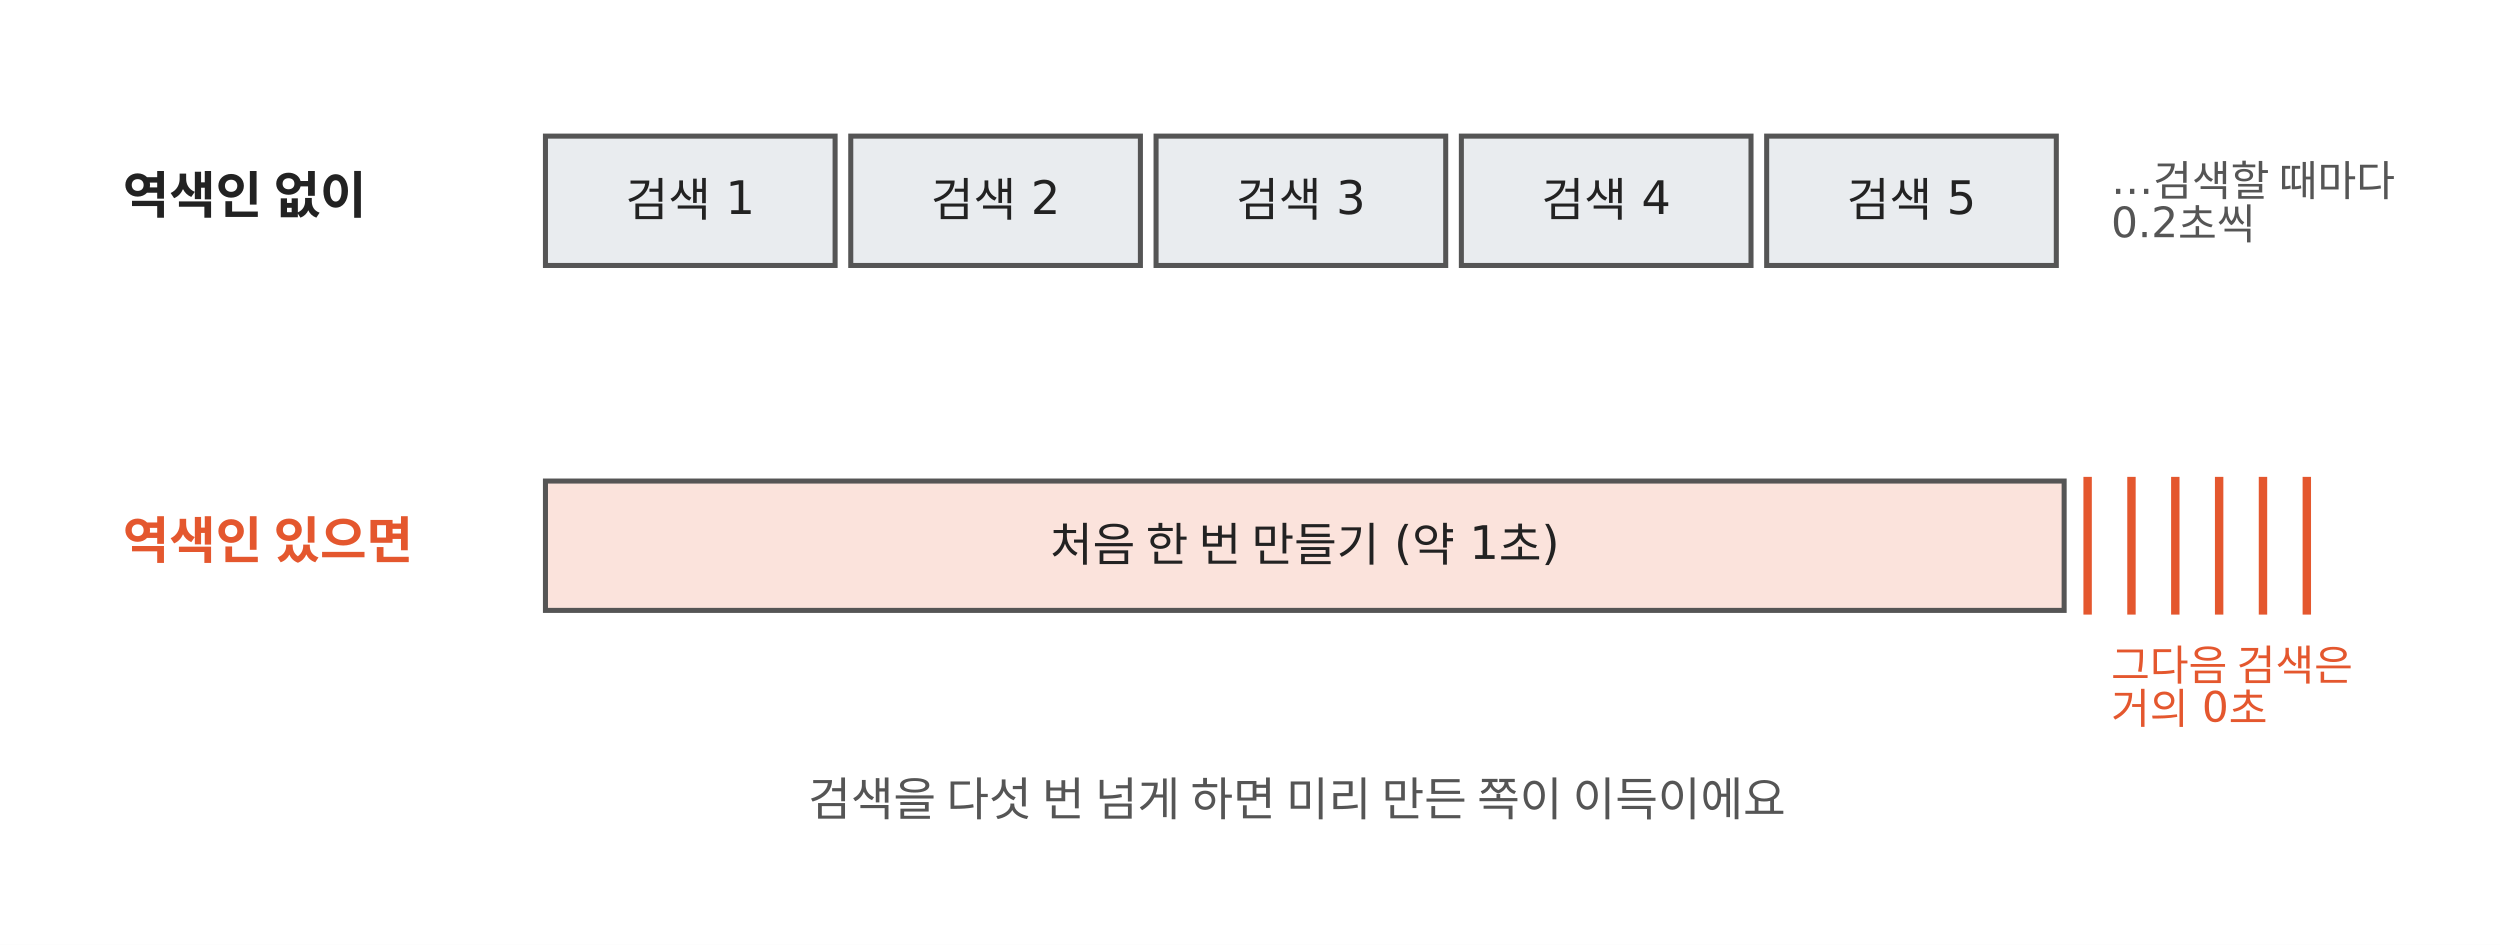
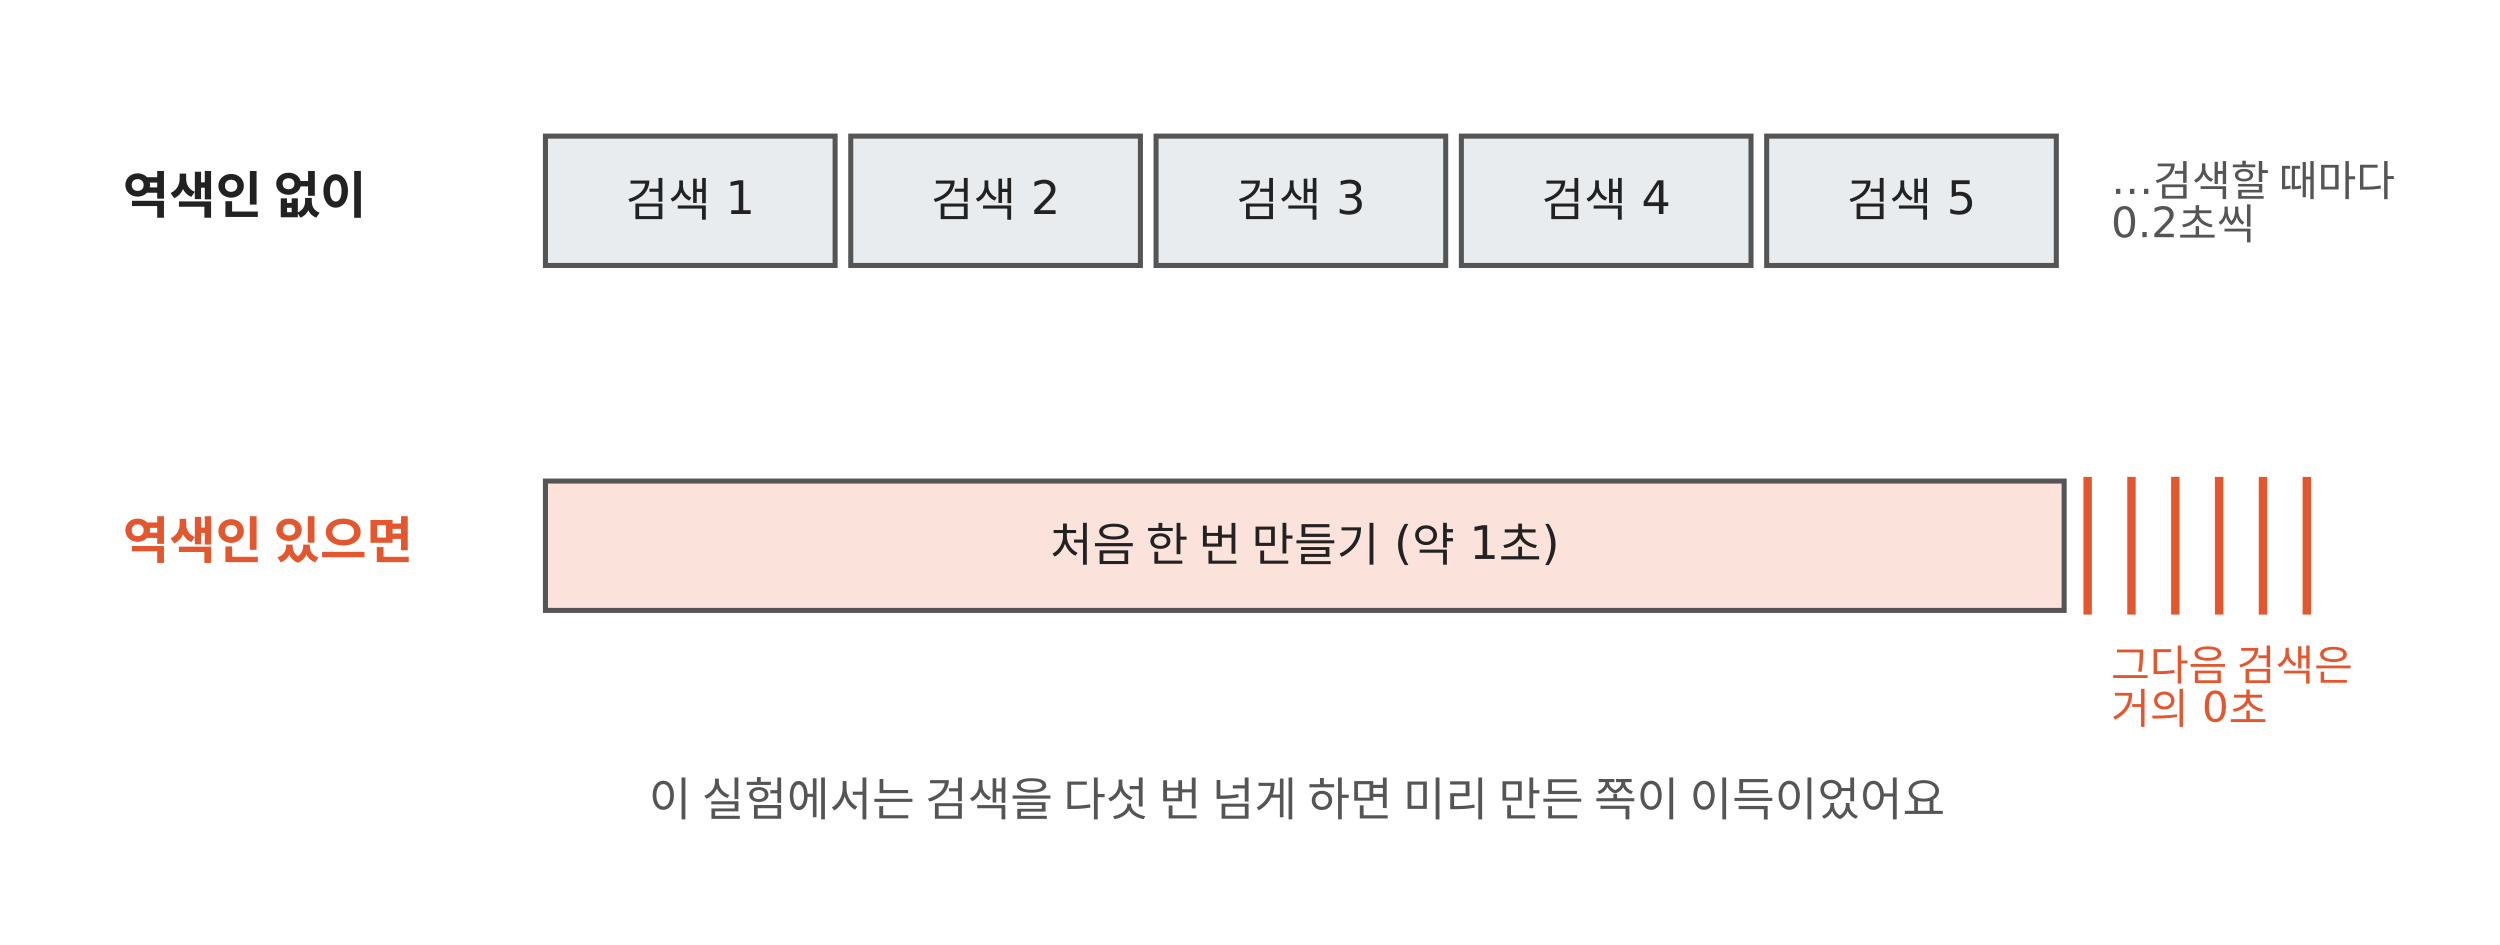
<svg xmlns="http://www.w3.org/2000/svg" width="594pt" height="224.496pt" viewBox="0 0 594 224.496" version="1.1">
  <defs>
    <style type="text/css">*{stroke-linejoin: round; stroke-linecap: butt}</style>
  </defs>
  <g id="figure_1">
    <g id="patch_1">
      <path d="M 0 224.496  L 594 224.496  L 594 -0  L 0 -0  z " style="fill: #ffffff" />
    </g>
    <g id="axes_1">
      <g id="patch_2">
-         <path d="M 129.6 63.075  L 198.42 63.075  L 198.42 32.342  L 129.6 32.342  z " clip-path="url(#p8464e32989)" style="fill: #e9ecef; stroke: #555555; stroke-width: 1.2; stroke-linejoin: miter" />
+         <path d="M 129.6 63.075  L 198.42 63.075  L 198.42 32.342  L 129.6 32.342  z " clip-path="url(#p752291aeb7)" style="fill: #e9ecef; stroke: #555555; stroke-width: 1.2; stroke-linejoin: miter" />
      </g>
      <g id="patch_3">
-         <path d="M 202.14 63.075  L 270.96 63.075  L 270.96 32.342  L 202.14 32.342  z " clip-path="url(#p8464e32989)" style="fill: #e9ecef; stroke: #555555; stroke-width: 1.2; stroke-linejoin: miter" />
+         <path d="M 202.14 63.075  L 270.96 63.075  L 270.96 32.342  L 202.14 32.342  z " clip-path="url(#p752291aeb7)" style="fill: #e9ecef; stroke: #555555; stroke-width: 1.2; stroke-linejoin: miter" />
      </g>
      <g id="patch_4">
-         <path d="M 274.68 63.075  L 343.5 63.075  L 343.5 32.342  L 274.68 32.342  z " clip-path="url(#p8464e32989)" style="fill: #e9ecef; stroke: #555555; stroke-width: 1.2; stroke-linejoin: miter" />
+         <path d="M 274.68 63.075  L 343.5 63.075  L 343.5 32.342  L 274.68 32.342  z " clip-path="url(#p752291aeb7)" style="fill: #e9ecef; stroke: #555555; stroke-width: 1.2; stroke-linejoin: miter" />
      </g>
      <g id="patch_5">
-         <path d="M 347.22 63.075  L 416.04 63.075  L 416.04 32.342  L 347.22 32.342  z " clip-path="url(#p8464e32989)" style="fill: #e9ecef; stroke: #555555; stroke-width: 1.2; stroke-linejoin: miter" />
+         <path d="M 347.22 63.075  L 416.04 63.075  L 416.04 32.342  L 347.22 32.342  z " clip-path="url(#p752291aeb7)" style="fill: #e9ecef; stroke: #555555; stroke-width: 1.2; stroke-linejoin: miter" />
      </g>
      <g id="patch_6">
-         <path d="M 419.76 63.075  L 488.58 63.075  L 488.58 32.342  L 419.76 32.342  z " clip-path="url(#p8464e32989)" style="fill: #e9ecef; stroke: #555555; stroke-width: 1.2; stroke-linejoin: miter" />
+         <path d="M 419.76 63.075  L 488.58 63.075  L 488.58 32.342  L 419.76 32.342  z " clip-path="url(#p752291aeb7)" style="fill: #e9ecef; stroke: #555555; stroke-width: 1.2; stroke-linejoin: miter" />
      </g>
      <g id="patch_7">
-         <path d="M 129.6 145.03  L 490.44 145.03  L 490.44 114.297  L 129.6 114.297  z " clip-path="url(#p8464e32989)" style="fill: #fbe3dc; stroke: #555555; stroke-width: 1.2; stroke-linejoin: miter" />
+         <path d="M 129.6 145.03  L 490.44 145.03  L 490.44 114.297  L 129.6 114.297  z " clip-path="url(#p752291aeb7)" style="fill: #fbe3dc; stroke: #555555; stroke-width: 1.2; stroke-linejoin: miter" />
      </g>
      <g id="line2d_1">
-         <path d="M 496.02 145.03  L 496.02 114.297  " clip-path="url(#p8464e32989)" style="fill: none; stroke: #e4572e; stroke-width: 2; stroke-linecap: square" />
+         <path d="M 496.02 145.03  L 496.02 114.297  " clip-path="url(#p752291aeb7)" style="fill: none; stroke: #e4572e; stroke-width: 2; stroke-linecap: square" />
      </g>
      <g id="line2d_2">
-         <path d="M 506.436 145.03  L 506.436 114.297  " clip-path="url(#p8464e32989)" style="fill: none; stroke: #e4572e; stroke-width: 2; stroke-linecap: square" />
+         <path d="M 506.436 145.03  L 506.436 114.297  " clip-path="url(#p752291aeb7)" style="fill: none; stroke: #e4572e; stroke-width: 2; stroke-linecap: square" />
      </g>
      <g id="line2d_3">
-         <path d="M 516.852 145.03  L 516.852 114.297  " clip-path="url(#p8464e32989)" style="fill: none; stroke: #e4572e; stroke-width: 2; stroke-linecap: square" />
+         <path d="M 516.852 145.03  L 516.852 114.297  " clip-path="url(#p752291aeb7)" style="fill: none; stroke: #e4572e; stroke-width: 2; stroke-linecap: square" />
      </g>
      <g id="line2d_4">
-         <path d="M 527.268 145.03  L 527.268 114.297  " clip-path="url(#p8464e32989)" style="fill: none; stroke: #e4572e; stroke-width: 2; stroke-linecap: square" />
+         <path d="M 527.268 145.03  L 527.268 114.297  " clip-path="url(#p752291aeb7)" style="fill: none; stroke: #e4572e; stroke-width: 2; stroke-linecap: square" />
      </g>
      <g id="line2d_5">
-         <path d="M 537.684 145.03  L 537.684 114.297  " clip-path="url(#p8464e32989)" style="fill: none; stroke: #e4572e; stroke-width: 2; stroke-linecap: square" />
+         <path d="M 537.684 145.03  L 537.684 114.297  " clip-path="url(#p752291aeb7)" style="fill: none; stroke: #e4572e; stroke-width: 2; stroke-linecap: square" />
      </g>
      <g id="line2d_6">
-         <path d="M 548.1 145.03  L 548.1 114.297  " clip-path="url(#p8464e32989)" style="fill: none; stroke: #e4572e; stroke-width: 2; stroke-linecap: square" />
+         <path d="M 548.1 145.03  L 548.1 114.297  " clip-path="url(#p752291aeb7)" style="fill: none; stroke: #e4572e; stroke-width: 2; stroke-linecap: square" />
      </g>
      <g id="text_1">
        <text style="fill: #222222; font: 700 12px 'Apple SD Gothic Neo', 'Noto Sans KR', 'Malgun Gothic', 'DejaVu Sans', 'Bitstream Vera Sans', 'Computer Modern Sans Serif', 'Lucida Grande', 'Verdana', 'Geneva', 'Lucid', 'Arial', 'Helvetica', 'Avant Garde', sans-serif; text-anchor: start" x="29.16" y="50.675" transform="rotate(-0 29.16 50.67511)">역색인 없이</text>
      </g>
      <g id="text_2">
        <text style="fill: #222222; font: 11px 'Apple SD Gothic Neo', 'Noto Sans KR', 'Malgun Gothic', 'DejaVu Sans', 'Bitstream Vera Sans', 'Computer Modern Sans Serif', 'Lucida Grande', 'Verdana', 'Geneva', 'Lucid', 'Arial', 'Helvetica', 'Avant Garde', sans-serif; text-anchor: middle" x="164.01" y="51.351" transform="rotate(-0 164.01 51.35064)">검색 1</text>
      </g>
      <g id="text_3">
        <text style="fill: #222222; font: 11px 'Apple SD Gothic Neo', 'Noto Sans KR', 'Malgun Gothic', 'DejaVu Sans', 'Bitstream Vera Sans', 'Computer Modern Sans Serif', 'Lucida Grande', 'Verdana', 'Geneva', 'Lucid', 'Arial', 'Helvetica', 'Avant Garde', sans-serif; text-anchor: middle" x="236.55" y="51.351" transform="rotate(-0 236.55 51.35064)">검색 2</text>
      </g>
      <g id="text_4">
        <text style="fill: #222222; font: 11px 'Apple SD Gothic Neo', 'Noto Sans KR', 'Malgun Gothic', 'DejaVu Sans', 'Bitstream Vera Sans', 'Computer Modern Sans Serif', 'Lucida Grande', 'Verdana', 'Geneva', 'Lucid', 'Arial', 'Helvetica', 'Avant Garde', sans-serif; text-anchor: middle" x="309.09" y="51.351" transform="rotate(-0 309.09 51.35064)">검색 3</text>
      </g>
      <g id="text_5">
        <text style="fill: #222222; font: 11px 'Apple SD Gothic Neo', 'Noto Sans KR', 'Malgun Gothic', 'DejaVu Sans', 'Bitstream Vera Sans', 'Computer Modern Sans Serif', 'Lucida Grande', 'Verdana', 'Geneva', 'Lucid', 'Arial', 'Helvetica', 'Avant Garde', sans-serif; text-anchor: middle" x="381.63" y="51.351" transform="rotate(-0 381.63 51.35064)">검색 4</text>
      </g>
      <g id="text_6">
        <text style="fill: #222222; font: 11px 'Apple SD Gothic Neo', 'Noto Sans KR', 'Malgun Gothic', 'DejaVu Sans', 'Bitstream Vera Sans', 'Computer Modern Sans Serif', 'Lucida Grande', 'Verdana', 'Geneva', 'Lucid', 'Arial', 'Helvetica', 'Avant Garde', sans-serif; text-anchor: middle" x="454.17" y="51.351" transform="rotate(-0 454.17 51.35064)">검색 5</text>
      </g>
      <g id="text_7">
        <text style="fill: #555555; font: 10px 'Apple SD Gothic Neo', 'Noto Sans KR', 'Malgun Gothic', 'DejaVu Sans', 'Bitstream Vera Sans', 'Computer Modern Sans Serif', 'Lucida Grande', 'Verdana', 'Geneva', 'Lucid', 'Arial', 'Helvetica', 'Avant Garde', sans-serif" transform="translate(501.6 46.086)">…검색할 때마다</text>
        <text style="fill: #555555; font: 10px 'Apple SD Gothic Neo', 'Noto Sans KR', 'Malgun Gothic', 'DejaVu Sans', 'Bitstream Vera Sans', 'Computer Modern Sans Serif', 'Lucida Grande', 'Verdana', 'Geneva', 'Lucid', 'Arial', 'Helvetica', 'Avant Garde', sans-serif" transform="translate(501.6 56.36287)">0.2초씩</text>
      </g>
      <g id="text_8">
        <text style="fill: #e4572e; font: 700 12px 'Apple SD Gothic Neo', 'Noto Sans KR', 'Malgun Gothic', 'DejaVu Sans', 'Bitstream Vera Sans', 'Computer Modern Sans Serif', 'Lucida Grande', 'Verdana', 'Geneva', 'Lucid', 'Arial', 'Helvetica', 'Avant Garde', sans-serif; text-anchor: start" x="29.16" y="132.696" transform="rotate(-0 29.16 132.6965)">역색인 있으면</text>
      </g>
      <g id="text_9">
        <text style="fill: #222222; font: 11px 'Apple SD Gothic Neo', 'Noto Sans KR', 'Malgun Gothic', 'DejaVu Sans', 'Bitstream Vera Sans', 'Computer Modern Sans Serif', 'Lucida Grande', 'Verdana', 'Geneva', 'Lucid', 'Arial', 'Helvetica', 'Avant Garde', sans-serif; text-anchor: middle" x="310.02" y="133.305" transform="rotate(-0 310.02 133.3054)">처음 한 번 만들기 (약 1초)</text>
      </g>
      <g id="text_10">
        <text style="fill: #e4572e; font: 10px 'Apple SD Gothic Neo', 'Noto Sans KR', 'Malgun Gothic', 'DejaVu Sans', 'Bitstream Vera Sans', 'Computer Modern Sans Serif', 'Lucida Grande', 'Verdana', 'Geneva', 'Lucid', 'Arial', 'Helvetica', 'Avant Garde', sans-serif" transform="translate(501.6 161.6422)">그다음 검색은</text>
        <text style="fill: #e4572e; font: 10px 'Apple SD Gothic Neo', 'Noto Sans KR', 'Malgun Gothic', 'DejaVu Sans', 'Bitstream Vera Sans', 'Computer Modern Sans Serif', 'Lucida Grande', 'Verdana', 'Geneva', 'Lucid', 'Arial', 'Helvetica', 'Avant Garde', sans-serif" transform="translate(501.6 171.9191)">거의 0초</text>
      </g>
      <g id="text_11">
-         <text style="fill: #555555; font: 11px 'Apple SD Gothic Neo', 'Noto Sans KR', 'Malgun Gothic', 'DejaVu Sans', 'Bitstream Vera Sans', 'Computer Modern Sans Serif', 'Lucida Grande', 'Verdana', 'Geneva', 'Lucid', 'Arial', 'Helvetica', 'Avant Garde', sans-serif; text-anchor: middle" x="308.16" y="193.797" transform="rotate(-0 308.16 193.7969)">검색을 다섯 번 넘게 하면 미리 만든 쪽이 이득이에요</text>
+         <text style="fill: #555555; font: 11px 'Apple SD Gothic Neo', 'Noto Sans KR', 'Malgun Gothic', 'DejaVu Sans', 'Bitstream Vera Sans', 'Computer Modern Sans Serif', 'Lucida Grande', 'Verdana', 'Geneva', 'Lucid', 'Arial', 'Helvetica', 'Avant Garde', sans-serif; text-anchor: middle" x="308.16" y="193.818" transform="rotate(-0 308.16 193.8184)">이 실험에서는 검색을 다섯 번 넘게 하면 미리 만든 쪽이 이득이었어요</text>
      </g>
    </g>
  </g>
  <defs>
-     <clipPath id="p8464e32989">
+     <clipPath id="p752291aeb7">
      <rect x="18" y="18" width="558" height="188.496" />
    </clipPath>
  </defs>
</svg>
